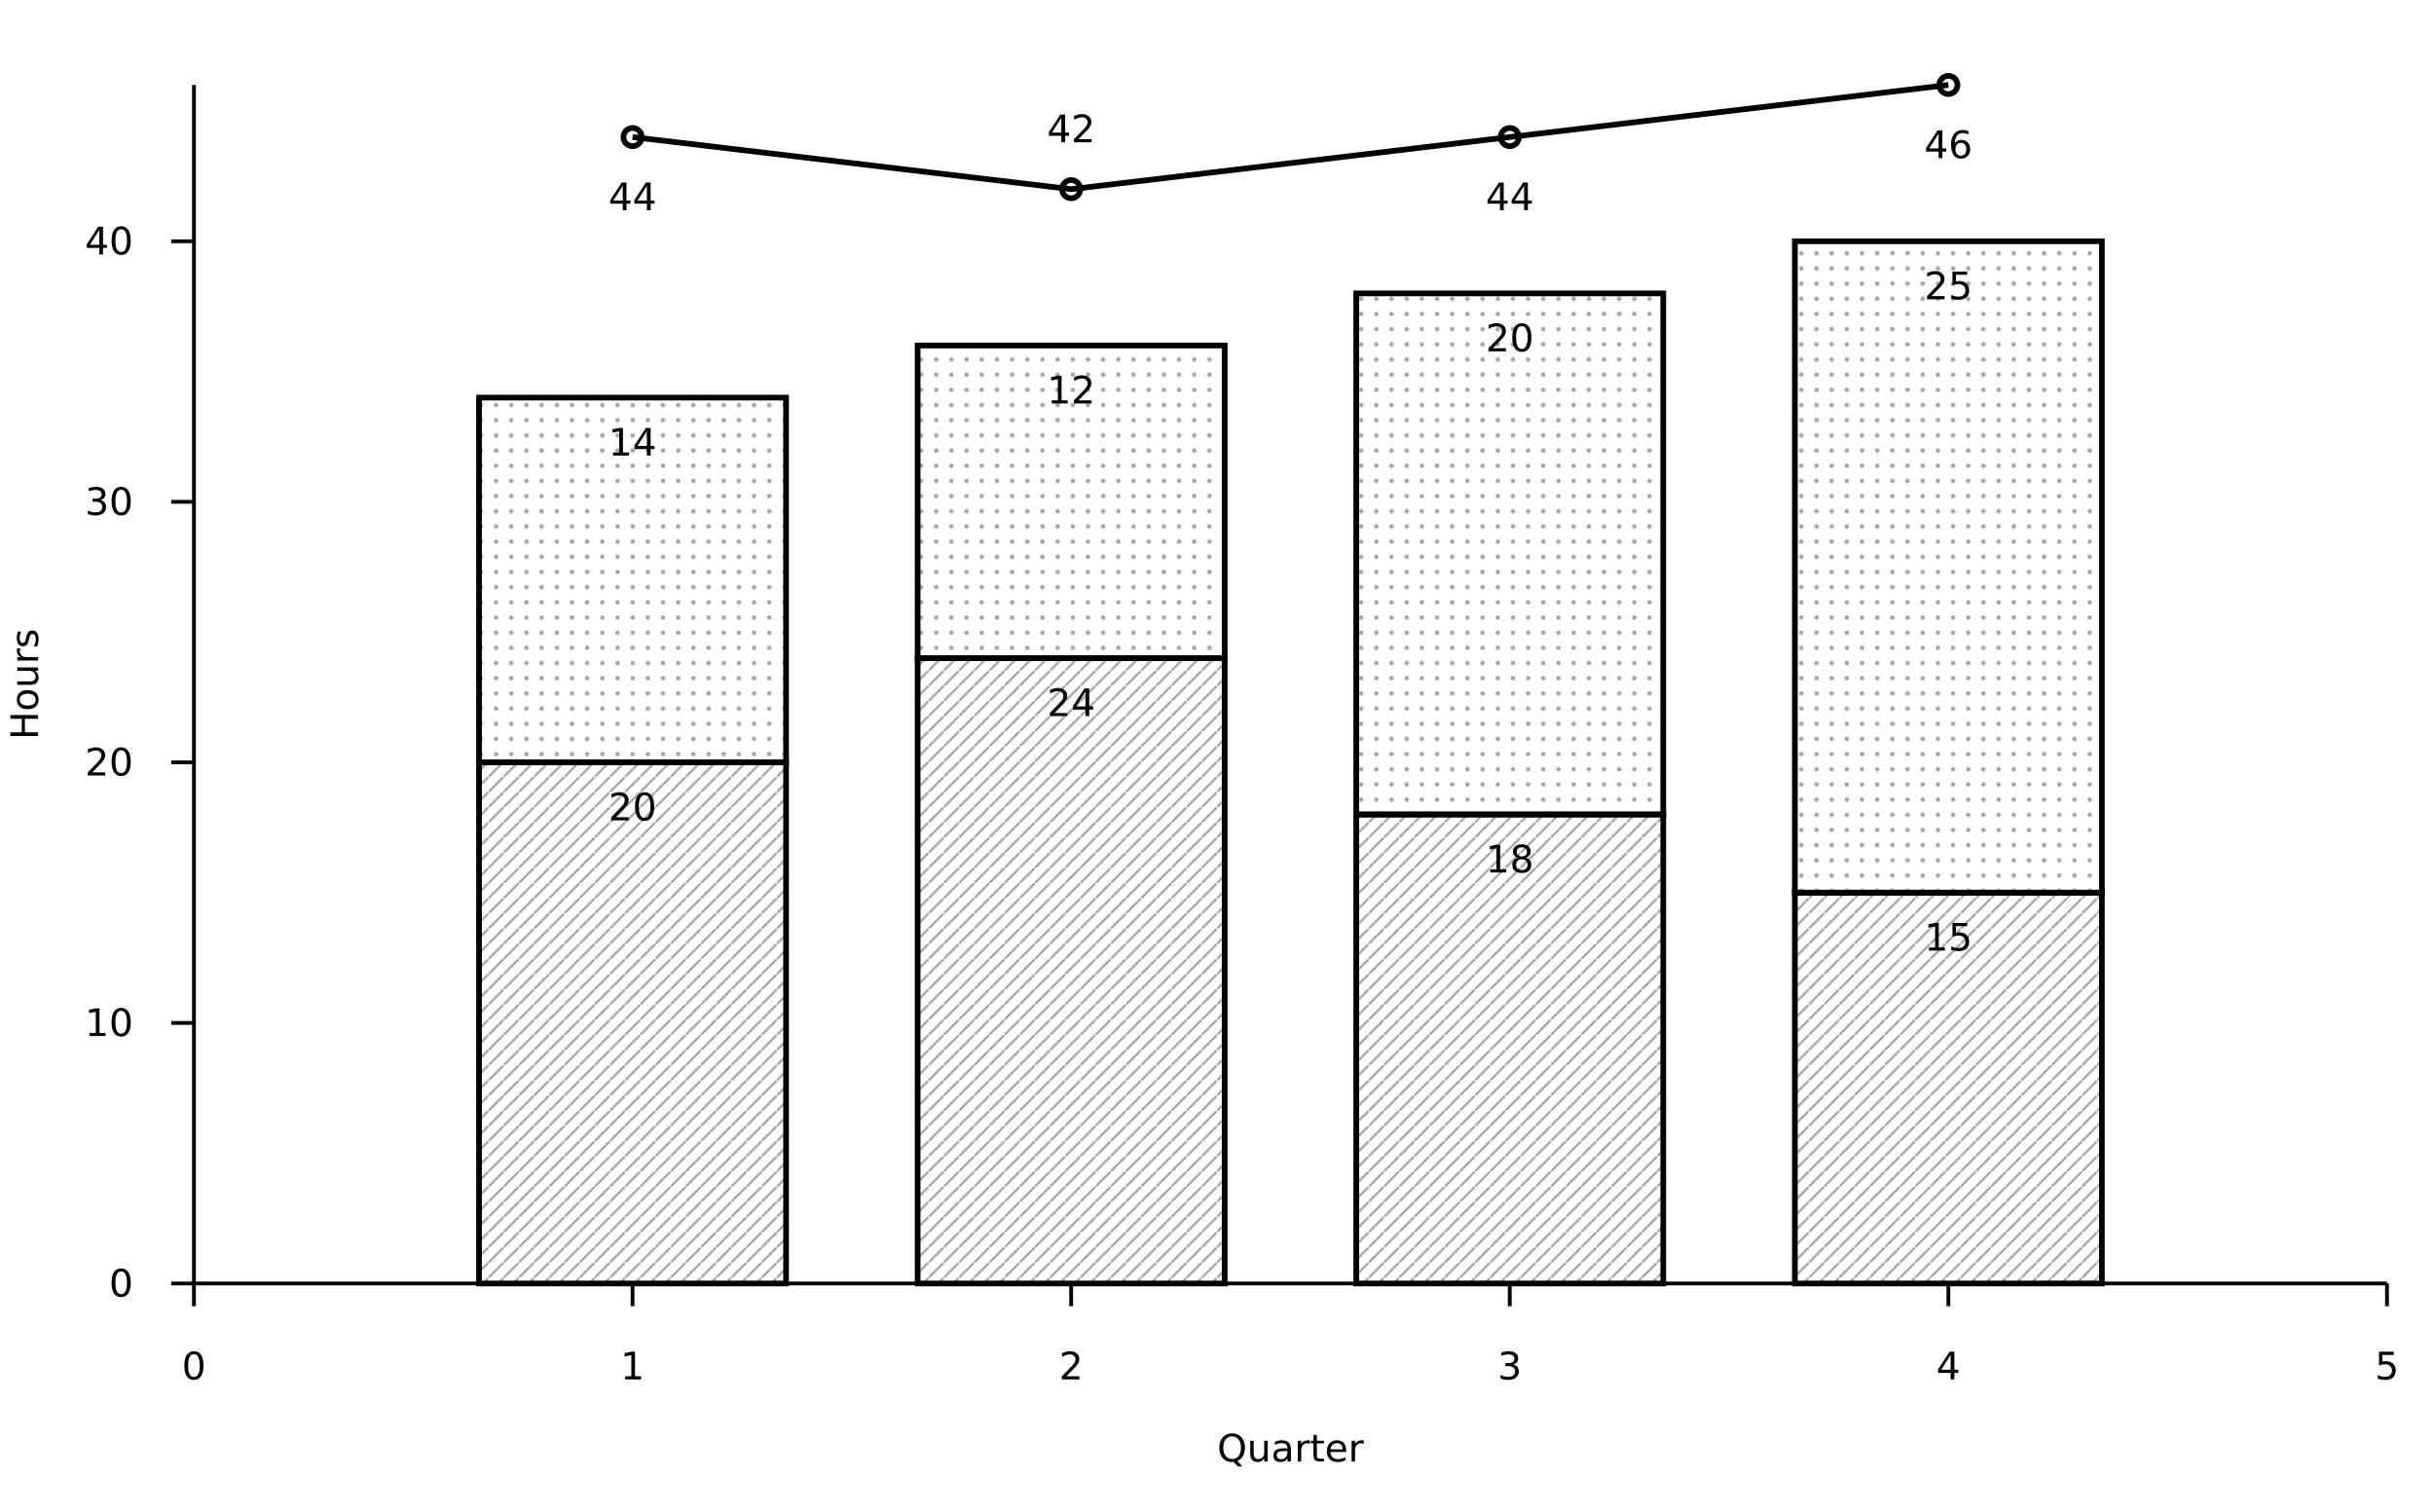
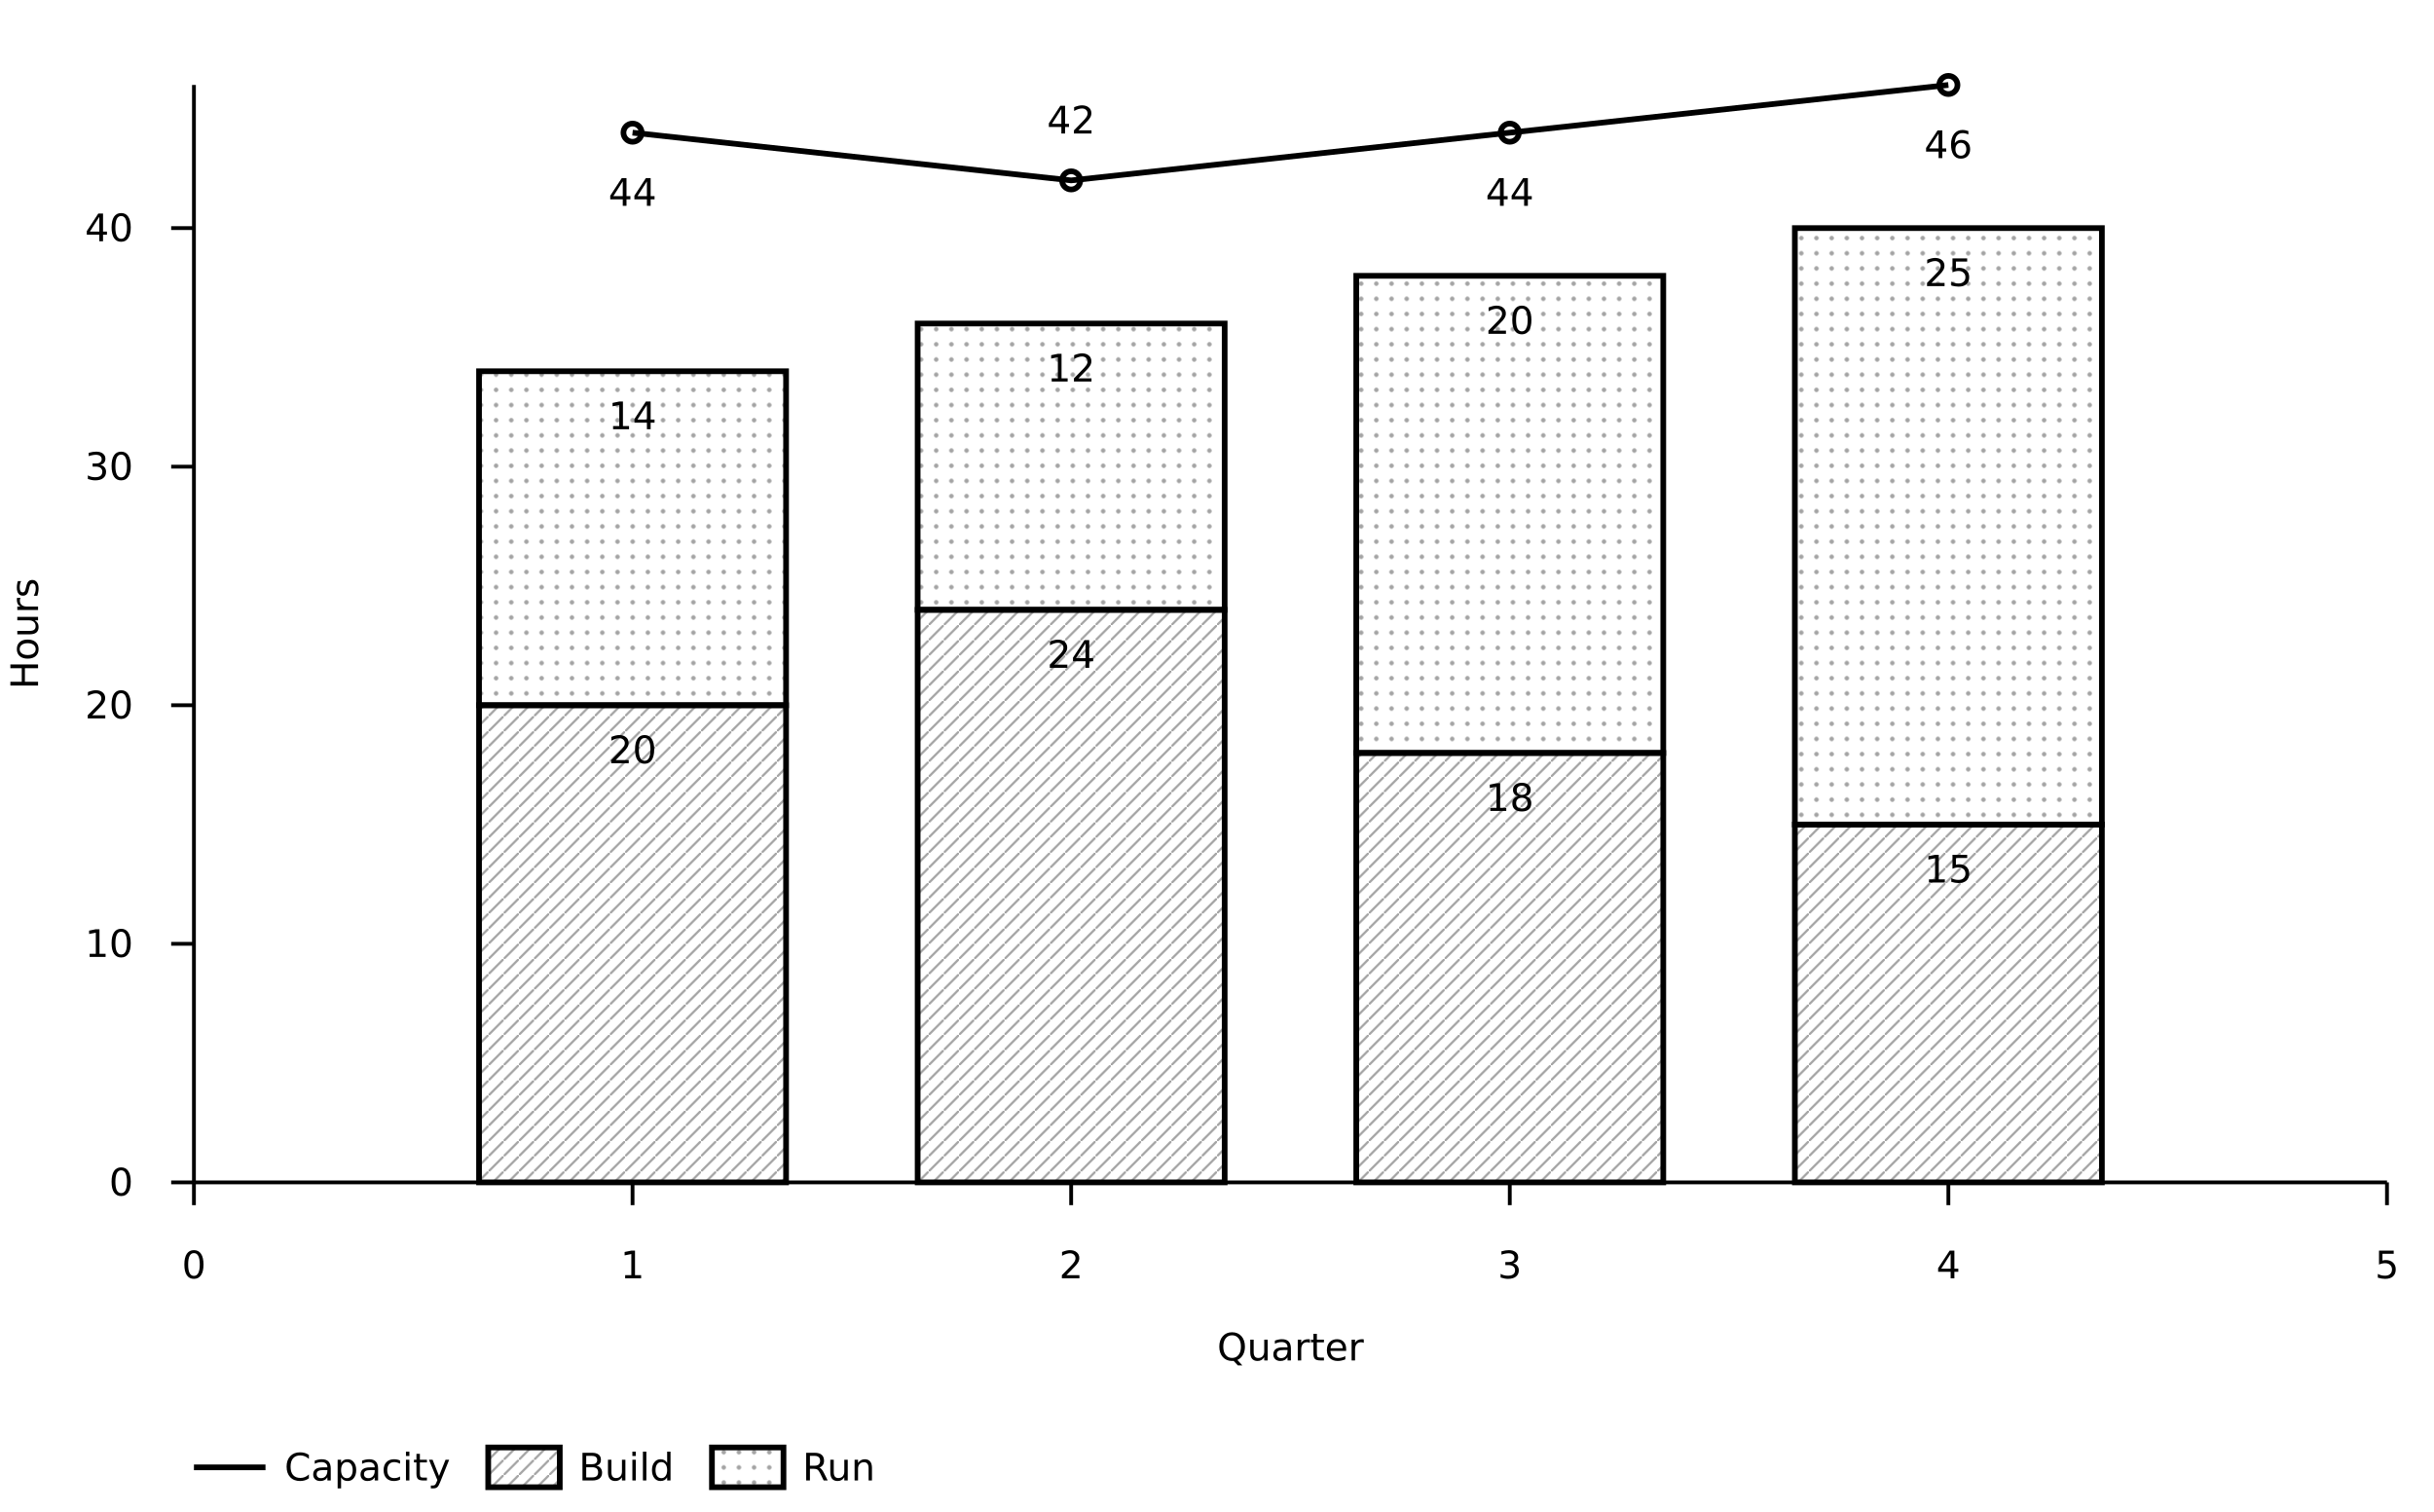
- <svg xmlns="http://www.w3.org/2000/svg" viewBox="-0.75 -0.75 641.5 398.3" role="img" aria-labelledby="dsdd331dce22-title dsdd331dce22-desc">
+ <svg xmlns="http://www.w3.org/2000/svg" viewBox="-0.75 -0.75 641.5 398.3" role="img" aria-labelledby="dsd847dda7a7-title dsd847dda7a7-desc">
  <defs>
-     <pattern id="dsdd331dce22-dots" width="4" height="4" patternUnits="userSpaceOnUse">
+     <pattern id="dsd847dda7a7-dots" width="4" height="4" patternUnits="userSpaceOnUse">
      <circle cx="2" cy="2" r="0.6" fill="currentColor" fill-opacity="0.35" />
    </pattern>
-     <pattern id="dsdd331dce22-hatch" width="4" height="4" patternUnits="userSpaceOnUse">
+     <pattern id="dsd847dda7a7-hatch" width="4" height="4" patternUnits="userSpaceOnUse">
      <path d="M 0 4 L 4 0" stroke="currentColor" stroke-width="0.6" stroke-opacity="0.35" />
    </pattern>
  </defs>
-   <polygon points="125.504,200.18 206.424,200.18 206.424,337.519 125.504,337.519" fill="url(#dsdd331dce22-hatch)" stroke="currentColor" stroke-width="1.5" />
-   <polygon points="241.103,172.713 322.022,172.713 322.022,337.519 241.103,337.519" fill="url(#dsdd331dce22-hatch)" stroke="currentColor" stroke-width="1.5" />
-   <polygon points="356.702,213.914 437.621,213.914 437.621,337.519 356.702,337.519" fill="url(#dsdd331dce22-hatch)" stroke="currentColor" stroke-width="1.5" />
-   <polygon points="472.301,234.515 553.22,234.515 553.22,337.519 472.301,337.519" fill="url(#dsdd331dce22-hatch)" stroke="currentColor" stroke-width="1.5" />
-   <polygon points="125.504,104.044 206.424,104.044 206.424,200.18 125.504,200.18" fill="url(#dsdd331dce22-dots)" stroke="currentColor" stroke-width="1.5" />
-   <polygon points="241.103,90.31 322.022,90.31 322.022,172.713 241.103,172.713" fill="url(#dsdd331dce22-dots)" stroke="currentColor" stroke-width="1.5" />
-   <polygon points="356.702,76.576 437.621,76.576 437.621,213.914 356.702,213.914" fill="url(#dsdd331dce22-dots)" stroke="currentColor" stroke-width="1.5" />
-   <polygon points="472.301,62.842 553.22,62.842 553.22,234.515 472.301,234.515" fill="url(#dsdd331dce22-dots)" stroke="currentColor" stroke-width="1.5" />
-   <path d="M 50.365 21.641 L 50.365 337.519" fill="none" stroke="currentColor" stroke-width="1" />
-   <path d="M 50.365 337.519 L 628.359 337.519" fill="none" stroke="currentColor" stroke-width="1" />
-   <path d="M 50.365 337.519 L 50.365 343.519" fill="none" stroke="currentColor" stroke-width="1" />
-   <path d="M 165.964 337.519 L 165.964 343.519" fill="none" stroke="currentColor" stroke-width="1" />
-   <path d="M 281.563 337.519 L 281.563 343.519" fill="none" stroke="currentColor" stroke-width="1" />
-   <path d="M 397.162 337.519 L 397.162 343.519" fill="none" stroke="currentColor" stroke-width="1" />
-   <path d="M 512.761 337.519 L 512.761 343.519" fill="none" stroke="currentColor" stroke-width="1" />
-   <path d="M 628.359 337.519 L 628.359 343.519" fill="none" stroke="currentColor" stroke-width="1" />
-   <path d="M 44.365 337.519 L 50.365 337.519" fill="none" stroke="currentColor" stroke-width="1" />
-   <path d="M 44.365 268.85 L 50.365 268.85" fill="none" stroke="currentColor" stroke-width="1" />
-   <path d="M 44.365 200.18 L 50.365 200.18" fill="none" stroke="currentColor" stroke-width="1" />
-   <path d="M 44.365 131.511 L 50.365 131.511" fill="none" stroke="currentColor" stroke-width="1" />
-   <path d="M 44.365 62.842 L 50.365 62.842" fill="none" stroke="currentColor" stroke-width="1" />
-   <text x="50.365" y="362.801" font-family="'DejaVu Sans', sans-serif" font-size="10" fill="currentColor" text-anchor="middle">0</text>
-   <text x="165.964" y="362.801" font-family="'DejaVu Sans', sans-serif" font-size="10" fill="currentColor" text-anchor="middle">1</text>
-   <text x="281.563" y="362.801" font-family="'DejaVu Sans', sans-serif" font-size="10" fill="currentColor" text-anchor="middle">2</text>
-   <text x="397.162" y="362.801" font-family="'DejaVu Sans', sans-serif" font-size="10" fill="currentColor" text-anchor="middle">3</text>
-   <text x="512.761" y="362.801" font-family="'DejaVu Sans', sans-serif" font-size="10" fill="currentColor" text-anchor="middle">4</text>
-   <text x="628.359" y="362.801" font-family="'DejaVu Sans', sans-serif" font-size="10" fill="currentColor" text-anchor="middle">5</text>
-   <text x="34.365" y="340.981" font-family="'DejaVu Sans', sans-serif" font-size="10" fill="currentColor" text-anchor="end">0</text>
-   <text x="34.365" y="272.312" font-family="'DejaVu Sans', sans-serif" font-size="10" fill="currentColor" text-anchor="end">10</text>
-   <text x="34.365" y="203.642" font-family="'DejaVu Sans', sans-serif" font-size="10" fill="currentColor" text-anchor="end">20</text>
-   <text x="34.365" y="134.973" font-family="'DejaVu Sans', sans-serif" font-size="10" fill="currentColor" text-anchor="end">30</text>
-   <text x="34.365" y="66.304" font-family="'DejaVu Sans', sans-serif" font-size="10" fill="currentColor" text-anchor="end">40</text>
-   <text x="339.362" y="384.442" font-family="'DejaVu Sans', sans-serif" font-size="10" fill="currentColor" text-anchor="middle">Quarter</text>
-   <text x="9.282" y="179.58" font-family="'DejaVu Sans', sans-serif" font-size="10" fill="currentColor" text-anchor="middle" transform="rotate(-90 9.282 179.58)">Hours</text>
-   <text x="165.964" y="215.463" font-family="'DejaVu Sans', sans-serif" font-size="10" fill="currentColor" text-anchor="middle">20</text>
-   <text x="281.563" y="187.995" font-family="'DejaVu Sans', sans-serif" font-size="10" fill="currentColor" text-anchor="middle">24</text>
-   <text x="397.162" y="229.196" font-family="'DejaVu Sans', sans-serif" font-size="10" fill="currentColor" text-anchor="middle">18</text>
-   <text x="512.761" y="249.797" font-family="'DejaVu Sans', sans-serif" font-size="10" fill="currentColor" text-anchor="middle">15</text>
-   <text x="165.964" y="119.326" font-family="'DejaVu Sans', sans-serif" font-size="10" fill="currentColor" text-anchor="middle">14</text>
-   <text x="281.563" y="105.592" font-family="'DejaVu Sans', sans-serif" font-size="10" fill="currentColor" text-anchor="middle">12</text>
-   <text x="397.162" y="91.858" font-family="'DejaVu Sans', sans-serif" font-size="10" fill="currentColor" text-anchor="middle">20</text>
-   <text x="512.761" y="78.124" font-family="'DejaVu Sans', sans-serif" font-size="10" fill="currentColor" text-anchor="middle">25</text>
-   <path d="M 165.964 35.374 L 281.563 49.108 L 397.162 35.374 L 512.761 21.641" fill="none" stroke="currentColor" stroke-width="1.5" />
-   <ellipse cx="165.964" cy="35.374" rx="2.4" ry="2.4" fill="none" stroke="currentColor" stroke-width="1.5" />
-   <ellipse cx="281.563" cy="49.108" rx="2.4" ry="2.4" fill="none" stroke="currentColor" stroke-width="1.5" />
-   <ellipse cx="397.162" cy="35.374" rx="2.4" ry="2.4" fill="none" stroke="currentColor" stroke-width="1.5" />
+   <polygon points="125.504,185.123 206.424,185.123 206.424,310.878 125.504,310.878" fill="url(#dsd847dda7a7-hatch)" stroke="currentColor" stroke-width="1.5" />
+   <polygon points="241.103,159.972 322.022,159.972 322.022,310.878 241.103,310.878" fill="url(#dsd847dda7a7-hatch)" stroke="currentColor" stroke-width="1.5" />
+   <polygon points="356.702,197.698 437.621,197.698 437.621,310.878 356.702,310.878" fill="url(#dsd847dda7a7-hatch)" stroke="currentColor" stroke-width="1.5" />
+   <polygon points="472.301,216.562 553.22,216.562 553.22,310.878 472.301,310.878" fill="url(#dsd847dda7a7-hatch)" stroke="currentColor" stroke-width="1.5" />
+   <polygon points="125.504,97.094 206.424,97.094 206.424,185.123 125.504,185.123" fill="url(#dsd847dda7a7-dots)" stroke="currentColor" stroke-width="1.5" />
+   <polygon points="241.103,84.518 322.022,84.518 322.022,159.972 241.103,159.972" fill="url(#dsd847dda7a7-dots)" stroke="currentColor" stroke-width="1.5" />
+   <polygon points="356.702,71.943 437.621,71.943 437.621,197.698 356.702,197.698" fill="url(#dsd847dda7a7-dots)" stroke="currentColor" stroke-width="1.5" />
+   <polygon points="472.301,59.367 553.22,59.367 553.22,216.562 472.301,216.562" fill="url(#dsd847dda7a7-dots)" stroke="currentColor" stroke-width="1.5" />
+   <path d="M 50.365 21.641 L 50.365 310.878" fill="none" stroke="currentColor" stroke-width="1" />
+   <path d="M 50.365 310.878 L 628.359 310.878" fill="none" stroke="currentColor" stroke-width="1" />
+   <path d="M 50.365 310.878 L 50.365 316.878" fill="none" stroke="currentColor" stroke-width="1" />
+   <path d="M 165.964 310.878 L 165.964 316.878" fill="none" stroke="currentColor" stroke-width="1" />
+   <path d="M 281.563 310.878 L 281.563 316.878" fill="none" stroke="currentColor" stroke-width="1" />
+   <path d="M 397.162 310.878 L 397.162 316.878" fill="none" stroke="currentColor" stroke-width="1" />
+   <path d="M 512.761 310.878 L 512.761 316.878" fill="none" stroke="currentColor" stroke-width="1" />
+   <path d="M 628.359 310.878 L 628.359 316.878" fill="none" stroke="currentColor" stroke-width="1" />
+   <path d="M 44.365 310.878 L 50.365 310.878" fill="none" stroke="currentColor" stroke-width="1" />
+   <path d="M 44.365 248 L 50.365 248" fill="none" stroke="currentColor" stroke-width="1" />
+   <path d="M 44.365 185.123 L 50.365 185.123" fill="none" stroke="currentColor" stroke-width="1" />
+   <path d="M 44.365 122.245 L 50.365 122.245" fill="none" stroke="currentColor" stroke-width="1" />
+   <path d="M 44.365 59.367 L 50.365 59.367" fill="none" stroke="currentColor" stroke-width="1" />
+   <text x="50.365" y="336.16" font-family="'DejaVu Sans', sans-serif" font-size="10" fill="currentColor" text-anchor="middle">0</text>
+   <text x="165.964" y="336.16" font-family="'DejaVu Sans', sans-serif" font-size="10" fill="currentColor" text-anchor="middle">1</text>
+   <text x="281.563" y="336.16" font-family="'DejaVu Sans', sans-serif" font-size="10" fill="currentColor" text-anchor="middle">2</text>
+   <text x="397.162" y="336.16" font-family="'DejaVu Sans', sans-serif" font-size="10" fill="currentColor" text-anchor="middle">3</text>
+   <text x="512.761" y="336.16" font-family="'DejaVu Sans', sans-serif" font-size="10" fill="currentColor" text-anchor="middle">4</text>
+   <text x="628.359" y="336.16" font-family="'DejaVu Sans', sans-serif" font-size="10" fill="currentColor" text-anchor="middle">5</text>
+   <text x="34.365" y="314.34" font-family="'DejaVu Sans', sans-serif" font-size="10" fill="currentColor" text-anchor="end">0</text>
+   <text x="34.365" y="251.462" font-family="'DejaVu Sans', sans-serif" font-size="10" fill="currentColor" text-anchor="end">10</text>
+   <text x="34.365" y="188.585" font-family="'DejaVu Sans', sans-serif" font-size="10" fill="currentColor" text-anchor="end">20</text>
+   <text x="34.365" y="125.707" font-family="'DejaVu Sans', sans-serif" font-size="10" fill="currentColor" text-anchor="end">30</text>
+   <text x="34.365" y="62.829" font-family="'DejaVu Sans', sans-serif" font-size="10" fill="currentColor" text-anchor="end">40</text>
+   <text x="339.362" y="357.801" font-family="'DejaVu Sans', sans-serif" font-size="10" fill="currentColor" text-anchor="middle">Quarter</text>
+   <text x="9.282" y="166.259" font-family="'DejaVu Sans', sans-serif" font-size="10" fill="currentColor" text-anchor="middle" transform="rotate(-90 9.282 166.259)">Hours</text>
+   <path d="M 50.365 385.98 L 69.223 385.98" fill="none" stroke="currentColor" stroke-width="1.5" />
+   <text x="74.223" y="389.442" font-family="'DejaVu Sans', sans-serif" font-size="10" fill="currentColor">Capacity</text>
+   <polygon points="127.924,380.741 146.782,380.741 146.782,391.218 127.924,391.218" fill="url(#dsd847dda7a7-hatch)" stroke="currentColor" stroke-width="1.5" />
+   <text x="151.782" y="389.442" font-family="'DejaVu Sans', sans-serif" font-size="10" fill="currentColor">Build</text>
+   <polygon points="186.885,380.741 205.742,380.741 205.742,391.218 186.885,391.218" fill="url(#dsd847dda7a7-dots)" stroke="currentColor" stroke-width="1.5" />
+   <text x="210.742" y="389.442" font-family="'DejaVu Sans', sans-serif" font-size="10" fill="currentColor">Run</text>
+   <text x="165.964" y="200.405" font-family="'DejaVu Sans', sans-serif" font-size="10" fill="currentColor" text-anchor="middle">20</text>
+   <text x="281.563" y="175.254" font-family="'DejaVu Sans', sans-serif" font-size="10" fill="currentColor" text-anchor="middle">24</text>
+   <text x="397.162" y="212.98" font-family="'DejaVu Sans', sans-serif" font-size="10" fill="currentColor" text-anchor="middle">18</text>
+   <text x="512.761" y="231.844" font-family="'DejaVu Sans', sans-serif" font-size="10" fill="currentColor" text-anchor="middle">15</text>
+   <text x="165.964" y="112.376" font-family="'DejaVu Sans', sans-serif" font-size="10" fill="currentColor" text-anchor="middle">14</text>
+   <text x="281.563" y="99.801" font-family="'DejaVu Sans', sans-serif" font-size="10" fill="currentColor" text-anchor="middle">12</text>
+   <text x="397.162" y="87.225" font-family="'DejaVu Sans', sans-serif" font-size="10" fill="currentColor" text-anchor="middle">20</text>
+   <text x="512.761" y="74.649" font-family="'DejaVu Sans', sans-serif" font-size="10" fill="currentColor" text-anchor="middle">25</text>
+   <path d="M 165.964 34.216 L 281.563 46.792 L 397.162 34.216 L 512.761 21.641" fill="none" stroke="currentColor" stroke-width="1.5" />
+   <ellipse cx="165.964" cy="34.216" rx="2.4" ry="2.4" fill="none" stroke="currentColor" stroke-width="1.5" />
+   <ellipse cx="281.563" cy="46.792" rx="2.4" ry="2.4" fill="none" stroke="currentColor" stroke-width="1.5" />
+   <ellipse cx="397.162" cy="34.216" rx="2.4" ry="2.4" fill="none" stroke="currentColor" stroke-width="1.5" />
  <ellipse cx="512.761" cy="21.641" rx="2.4" ry="2.4" fill="none" stroke="currentColor" stroke-width="1.5" />
-   <text x="165.964" y="54.657" font-family="'DejaVu Sans', sans-serif" font-size="10" fill="currentColor" text-anchor="middle">44</text>
-   <text x="281.563" y="36.75" font-family="'DejaVu Sans', sans-serif" font-size="10" fill="currentColor" text-anchor="middle">42</text>
-   <text x="397.162" y="54.657" font-family="'DejaVu Sans', sans-serif" font-size="10" fill="currentColor" text-anchor="middle">44</text>
+   <text x="165.964" y="53.498" font-family="'DejaVu Sans', sans-serif" font-size="10" fill="currentColor" text-anchor="middle">44</text>
+   <text x="281.563" y="34.433" font-family="'DejaVu Sans', sans-serif" font-size="10" fill="currentColor" text-anchor="middle">42</text>
+   <text x="397.162" y="53.498" font-family="'DejaVu Sans', sans-serif" font-size="10" fill="currentColor" text-anchor="middle">44</text>
  <text x="512.761" y="40.923" font-family="'DejaVu Sans', sans-serif" font-size="10" fill="currentColor" text-anchor="middle">46</text>
</svg>
